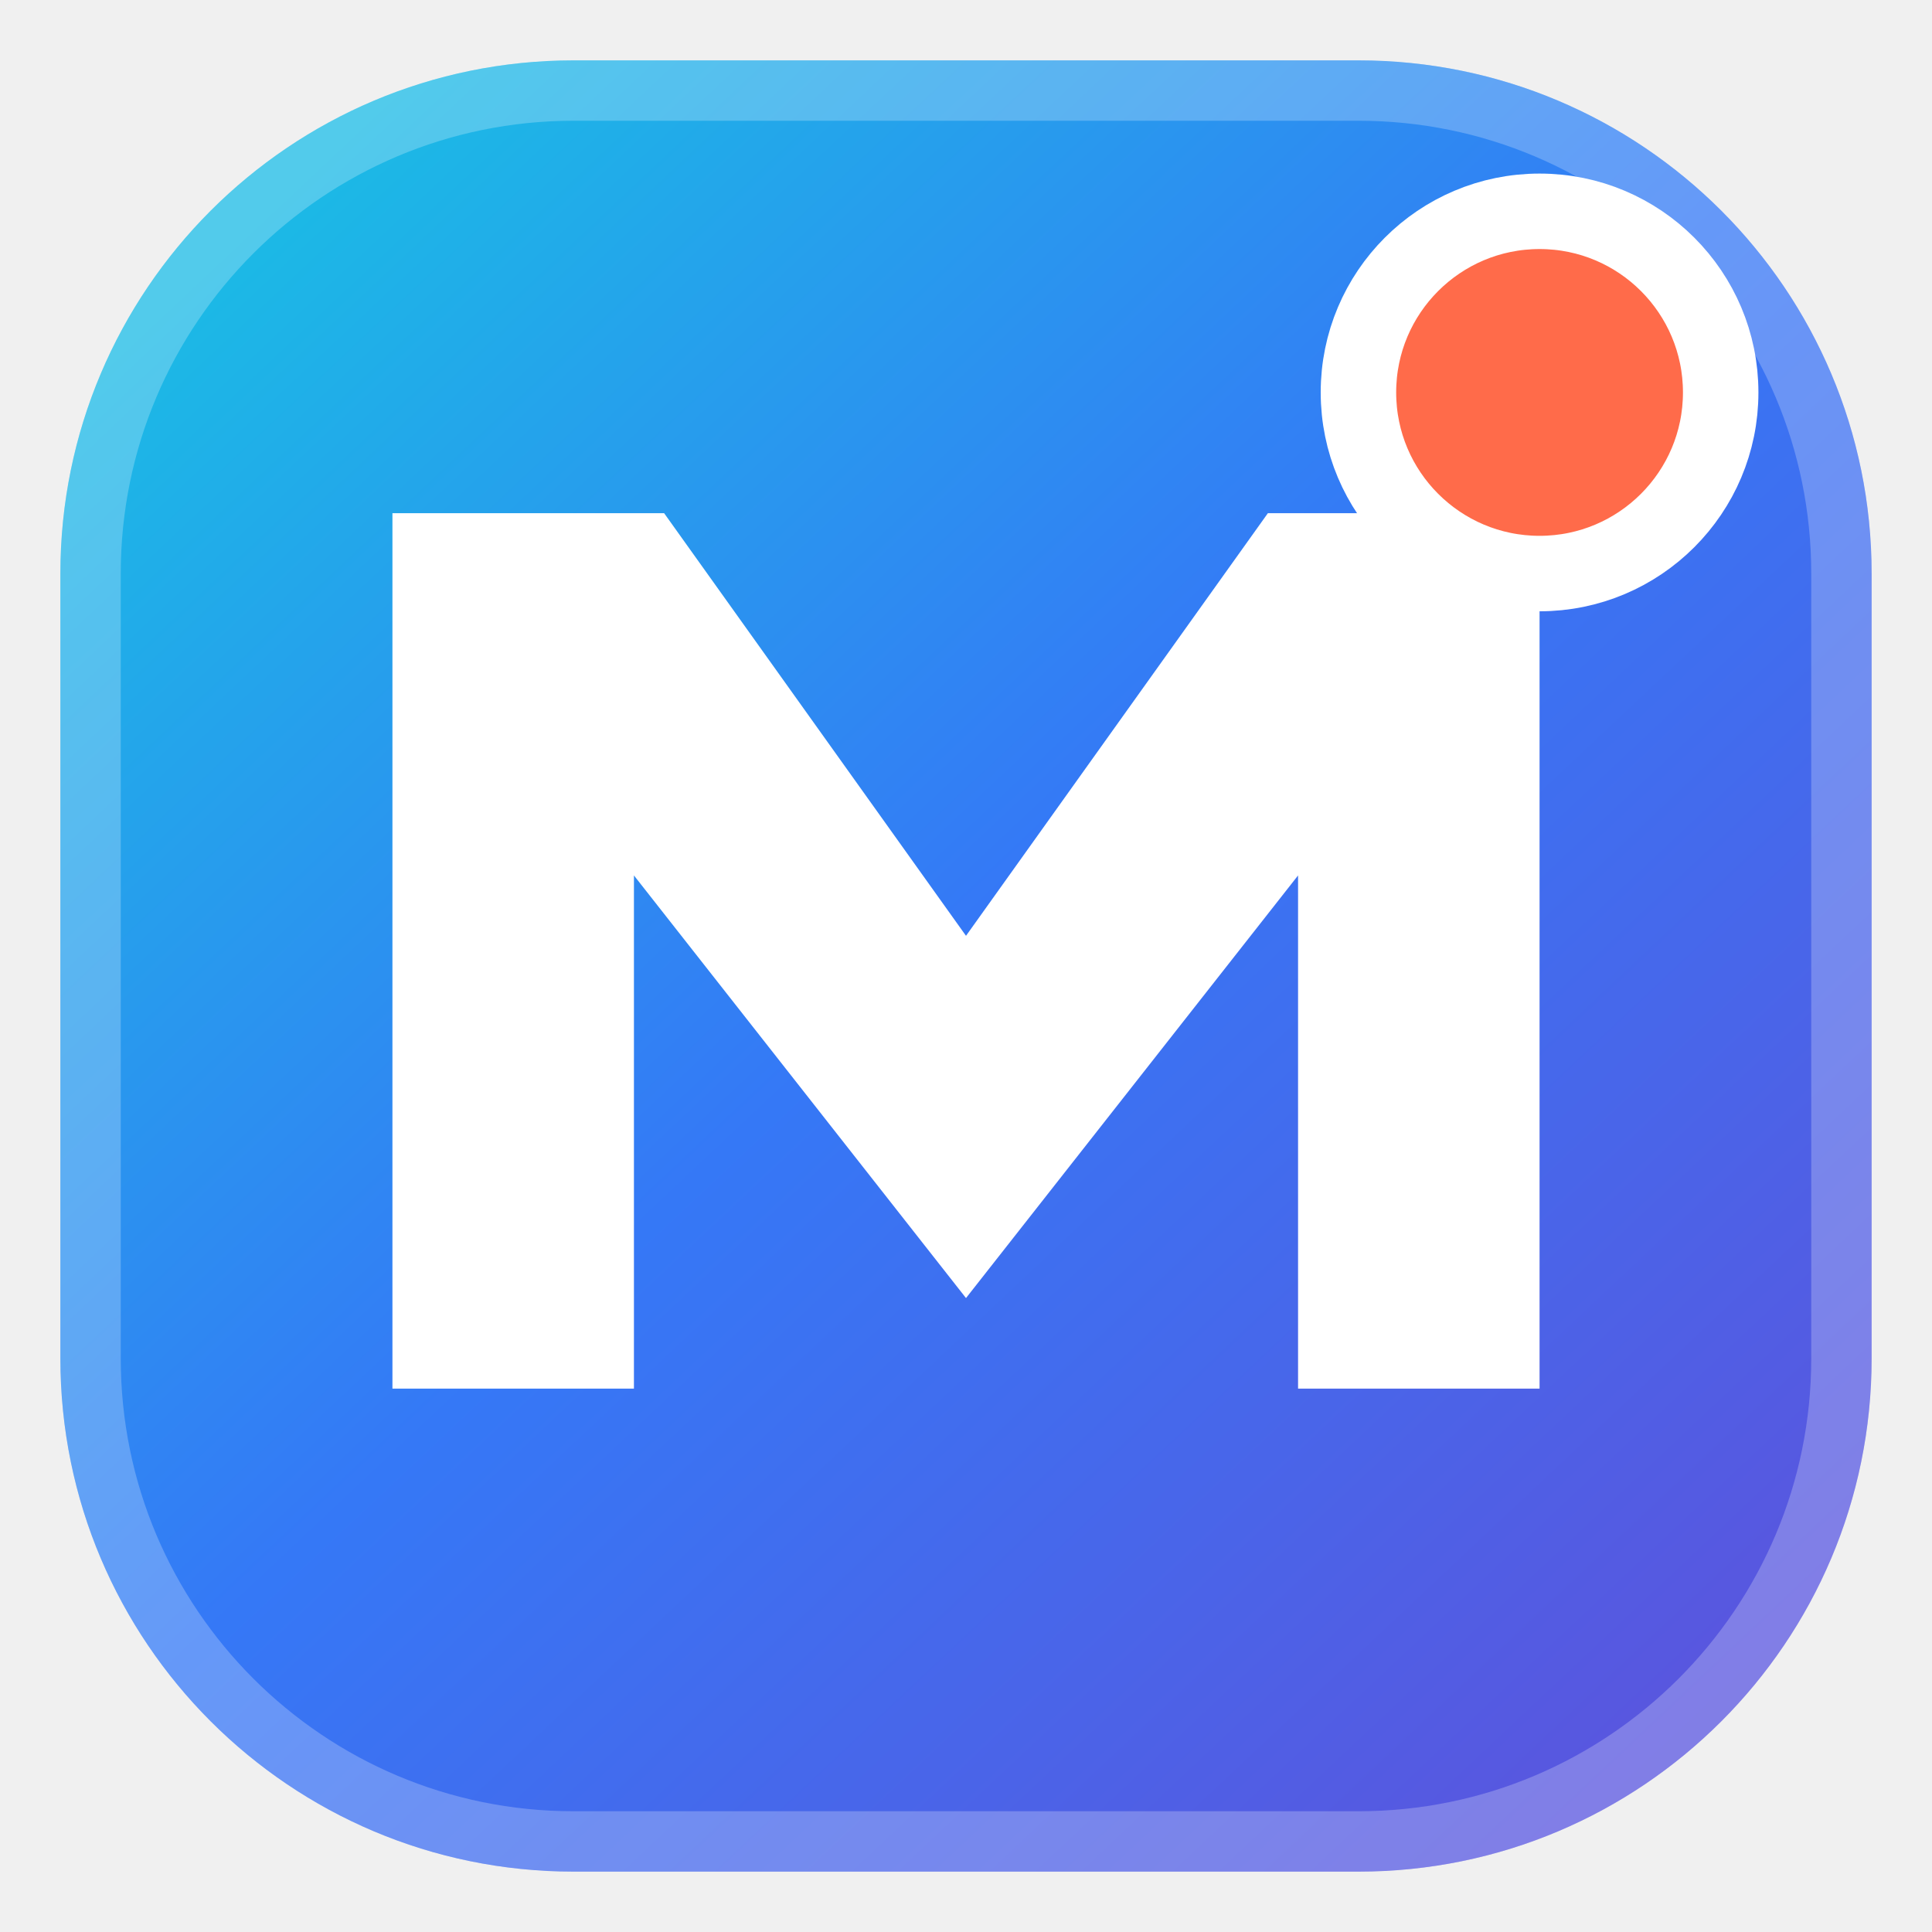
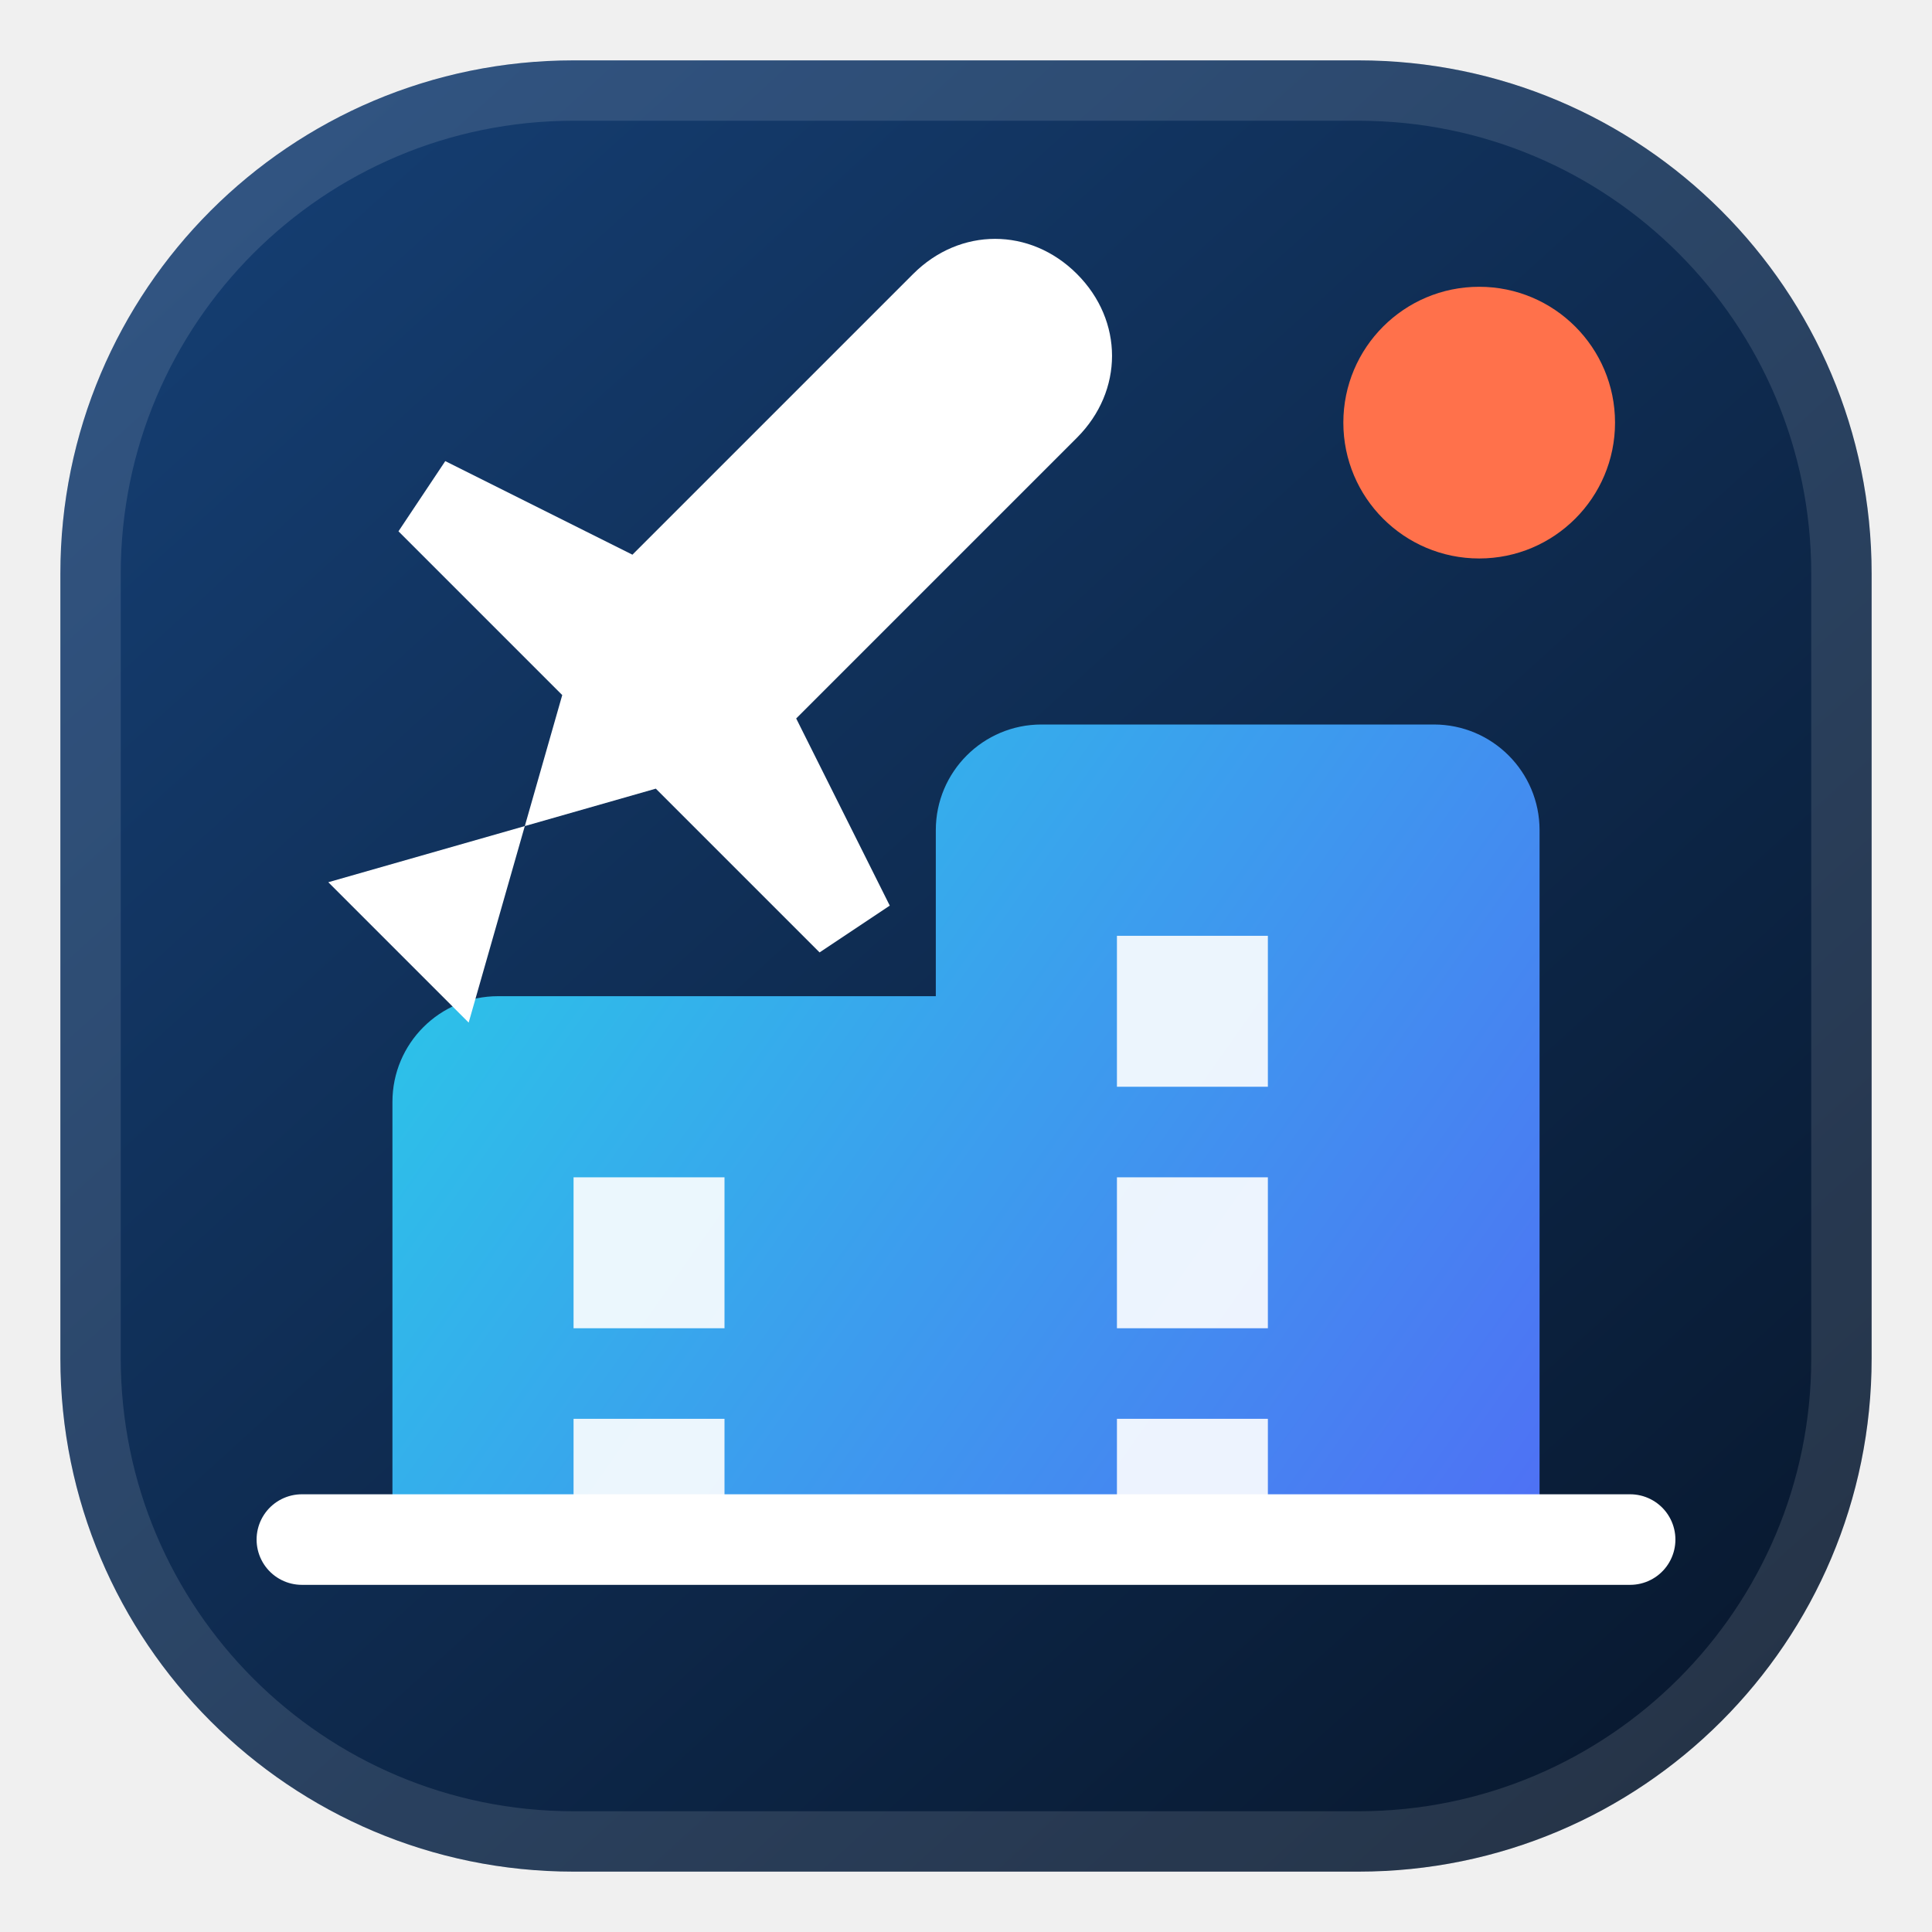
<svg xmlns="http://www.w3.org/2000/svg" viewBox="0 0 64 64" role="img" aria-labelledby="title">
  <defs>
-     <linearGradient id="background" x1="8" y1="7" x2="56" y2="58" gradientUnits="userSpaceOnUse">
-       <stop stop-color="#1BBBE5" />
-       <stop offset=".48" stop-color="#3578F6" />
-       <stop offset="1" stop-color="#5A55DE" />
+     <linearGradient id="background" x1="7" y1="5" x2="57" y2="60" gradientUnits="userSpaceOnUse">
+       <stop stop-color="#153E72" />
+       <stop offset="1" stop-color="#08182E" />
+     </linearGradient>
+     <linearGradient id="hotel" x1="15" y1="28" x2="49" y2="52" gradientUnits="userSpaceOnUse">
+       <stop stop-color="#2BC5E8" />
+       <stop offset="1" stop-color="#4E72F4" />
    </linearGradient>
  </defs>
  <rect x="2" y="2" width="60" height="60" rx="17" fill="url(#background)" />
-   <rect x="3" y="3" width="58" height="58" rx="16" fill="none" stroke="#fff" stroke-opacity=".24" stroke-width="2" />
-   <path d="M13 46V17h9l10 14 10-14h9v29h-8V29L32 43 21 29v17Z" fill="#fff" />
-   <circle cx="51" cy="13" r="6" fill="#FF6B4A" stroke="#fff" stroke-width="2.5" />
+   <rect x="3" y="3" width="58" height="58" rx="16" fill="none" stroke="#fff" stroke-opacity=".12" stroke-width="2" />
+   <path d="M13 51V36.5a3.5 3.5 0 0 1 3.5-3.5H31v-5.5a3.5 3.5 0 0 1 3.5-3.5h13a3.5 3.5 0 0 1 3.5 3.5V51Z" fill="url(#hotel)" />
+   <path d="M19 39h5v5h-5zm0 8h5v4h-5zm18-8h5v5h-5zm0 8h5v4h-5zm0-16h5v5h-5z" fill="#fff" fill-opacity=".9" />
+   <path d="M10 51h44" stroke="#fff" stroke-width="3" stroke-linecap="round" />
+   <g transform="translate(7 -1) scale(1.55)">
+     <path d="m2.5 19.5 7-2L13 21l1.5-1-2-4 6-6c1-1 1-2.5 0-3.5s-2.5-1-3.5 0l-6 6-4-2-1 1.5 3.5 3.5-2 7Z" fill="#fff" />
+   </g>
+   <circle cx="49" cy="14" r="4.5" fill="#FF714B" />
</svg>
